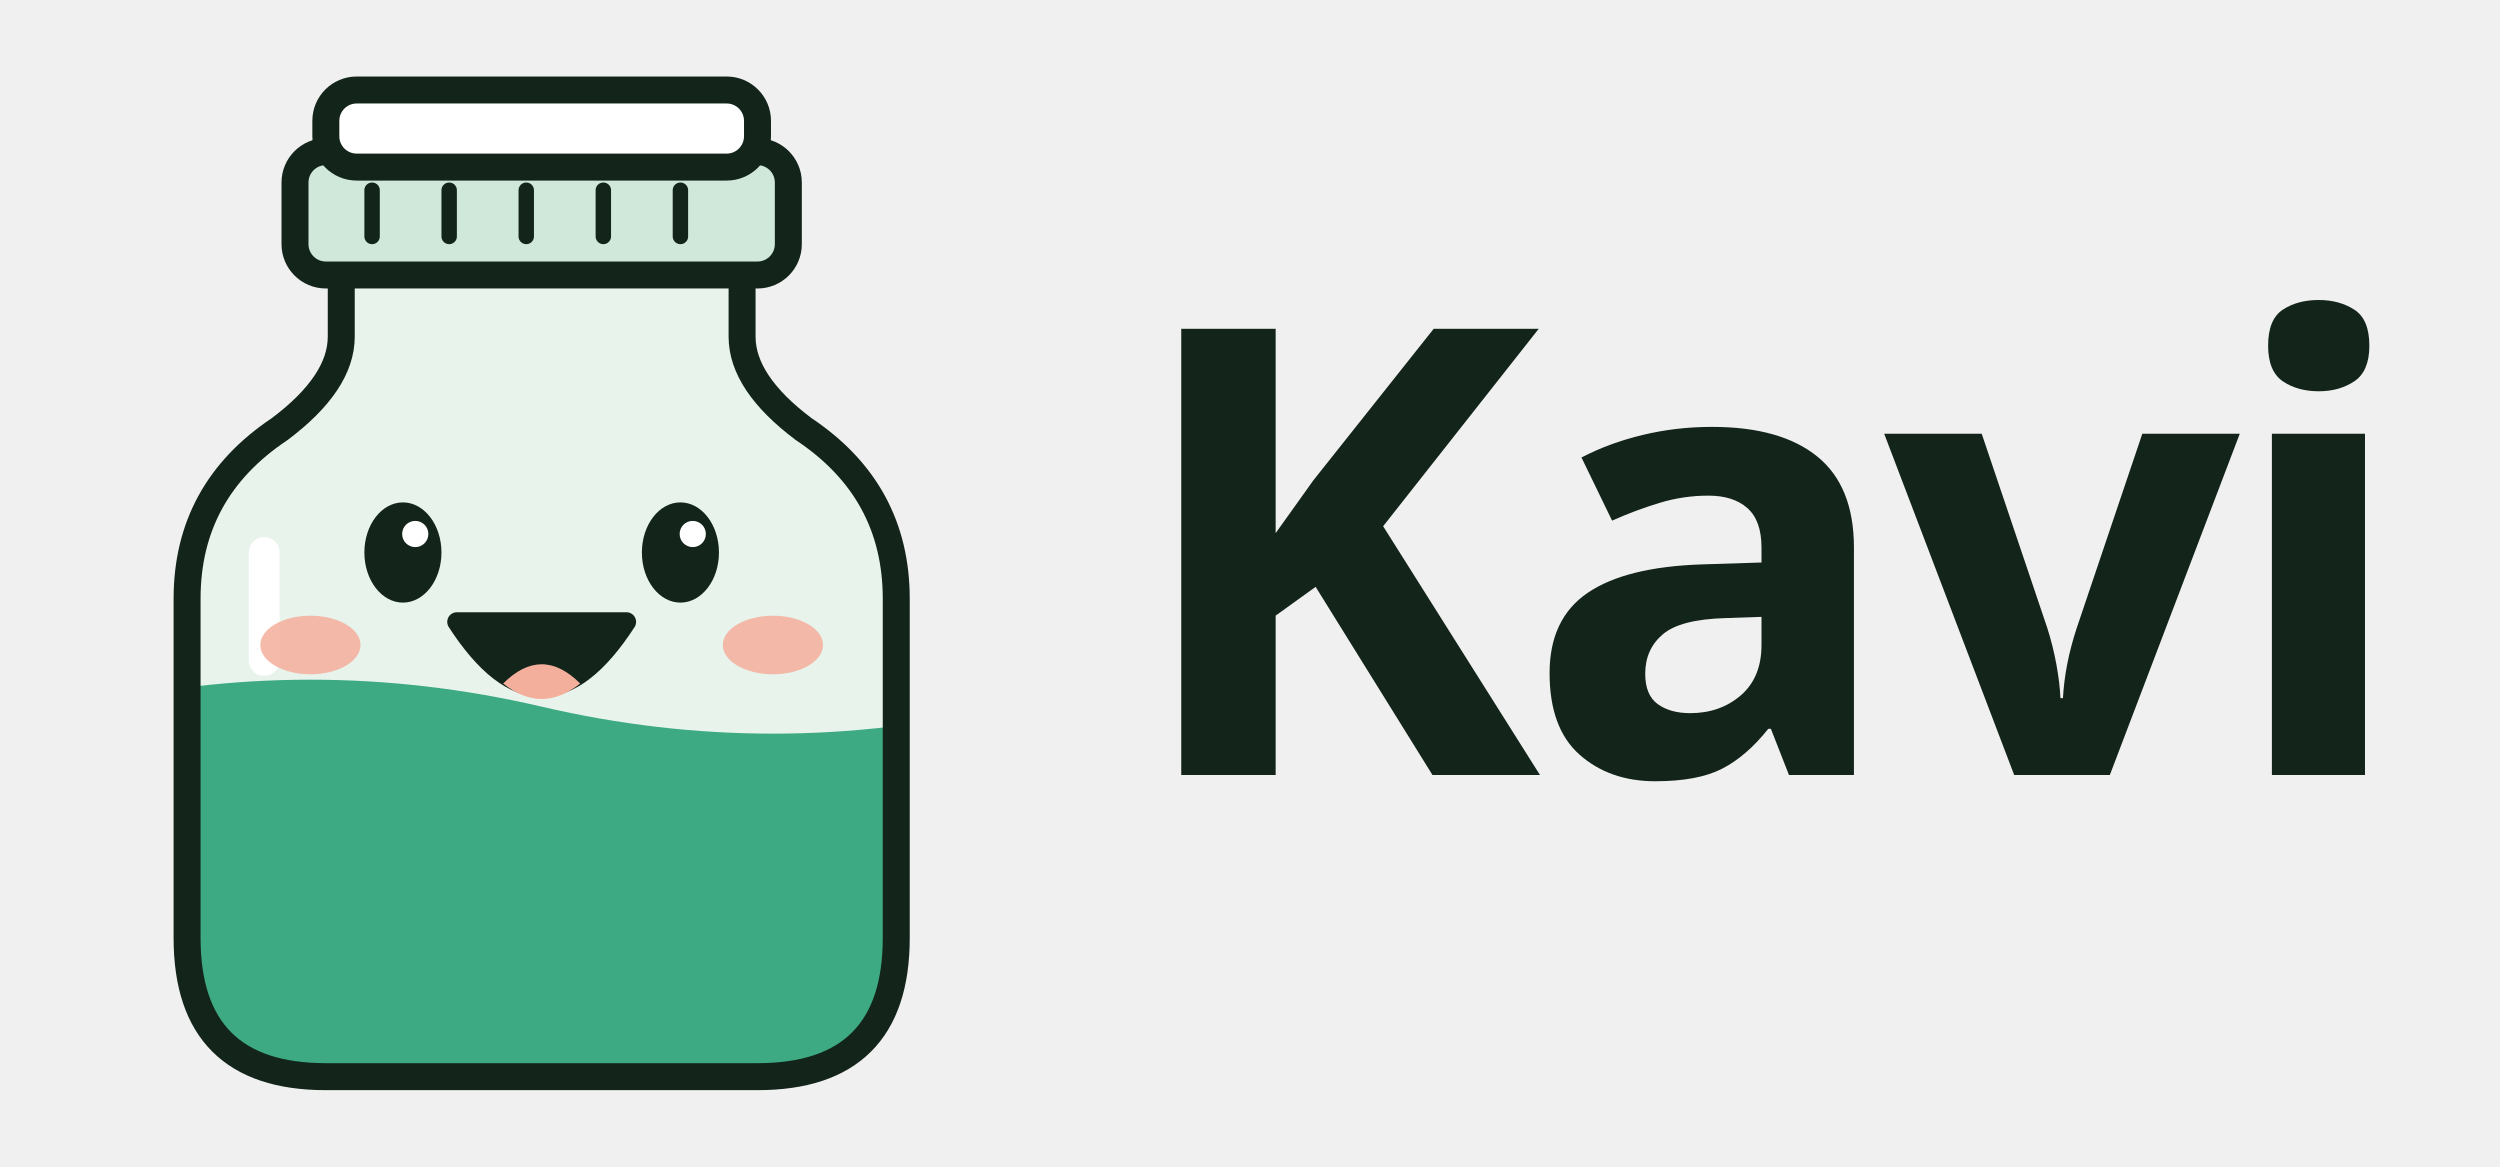
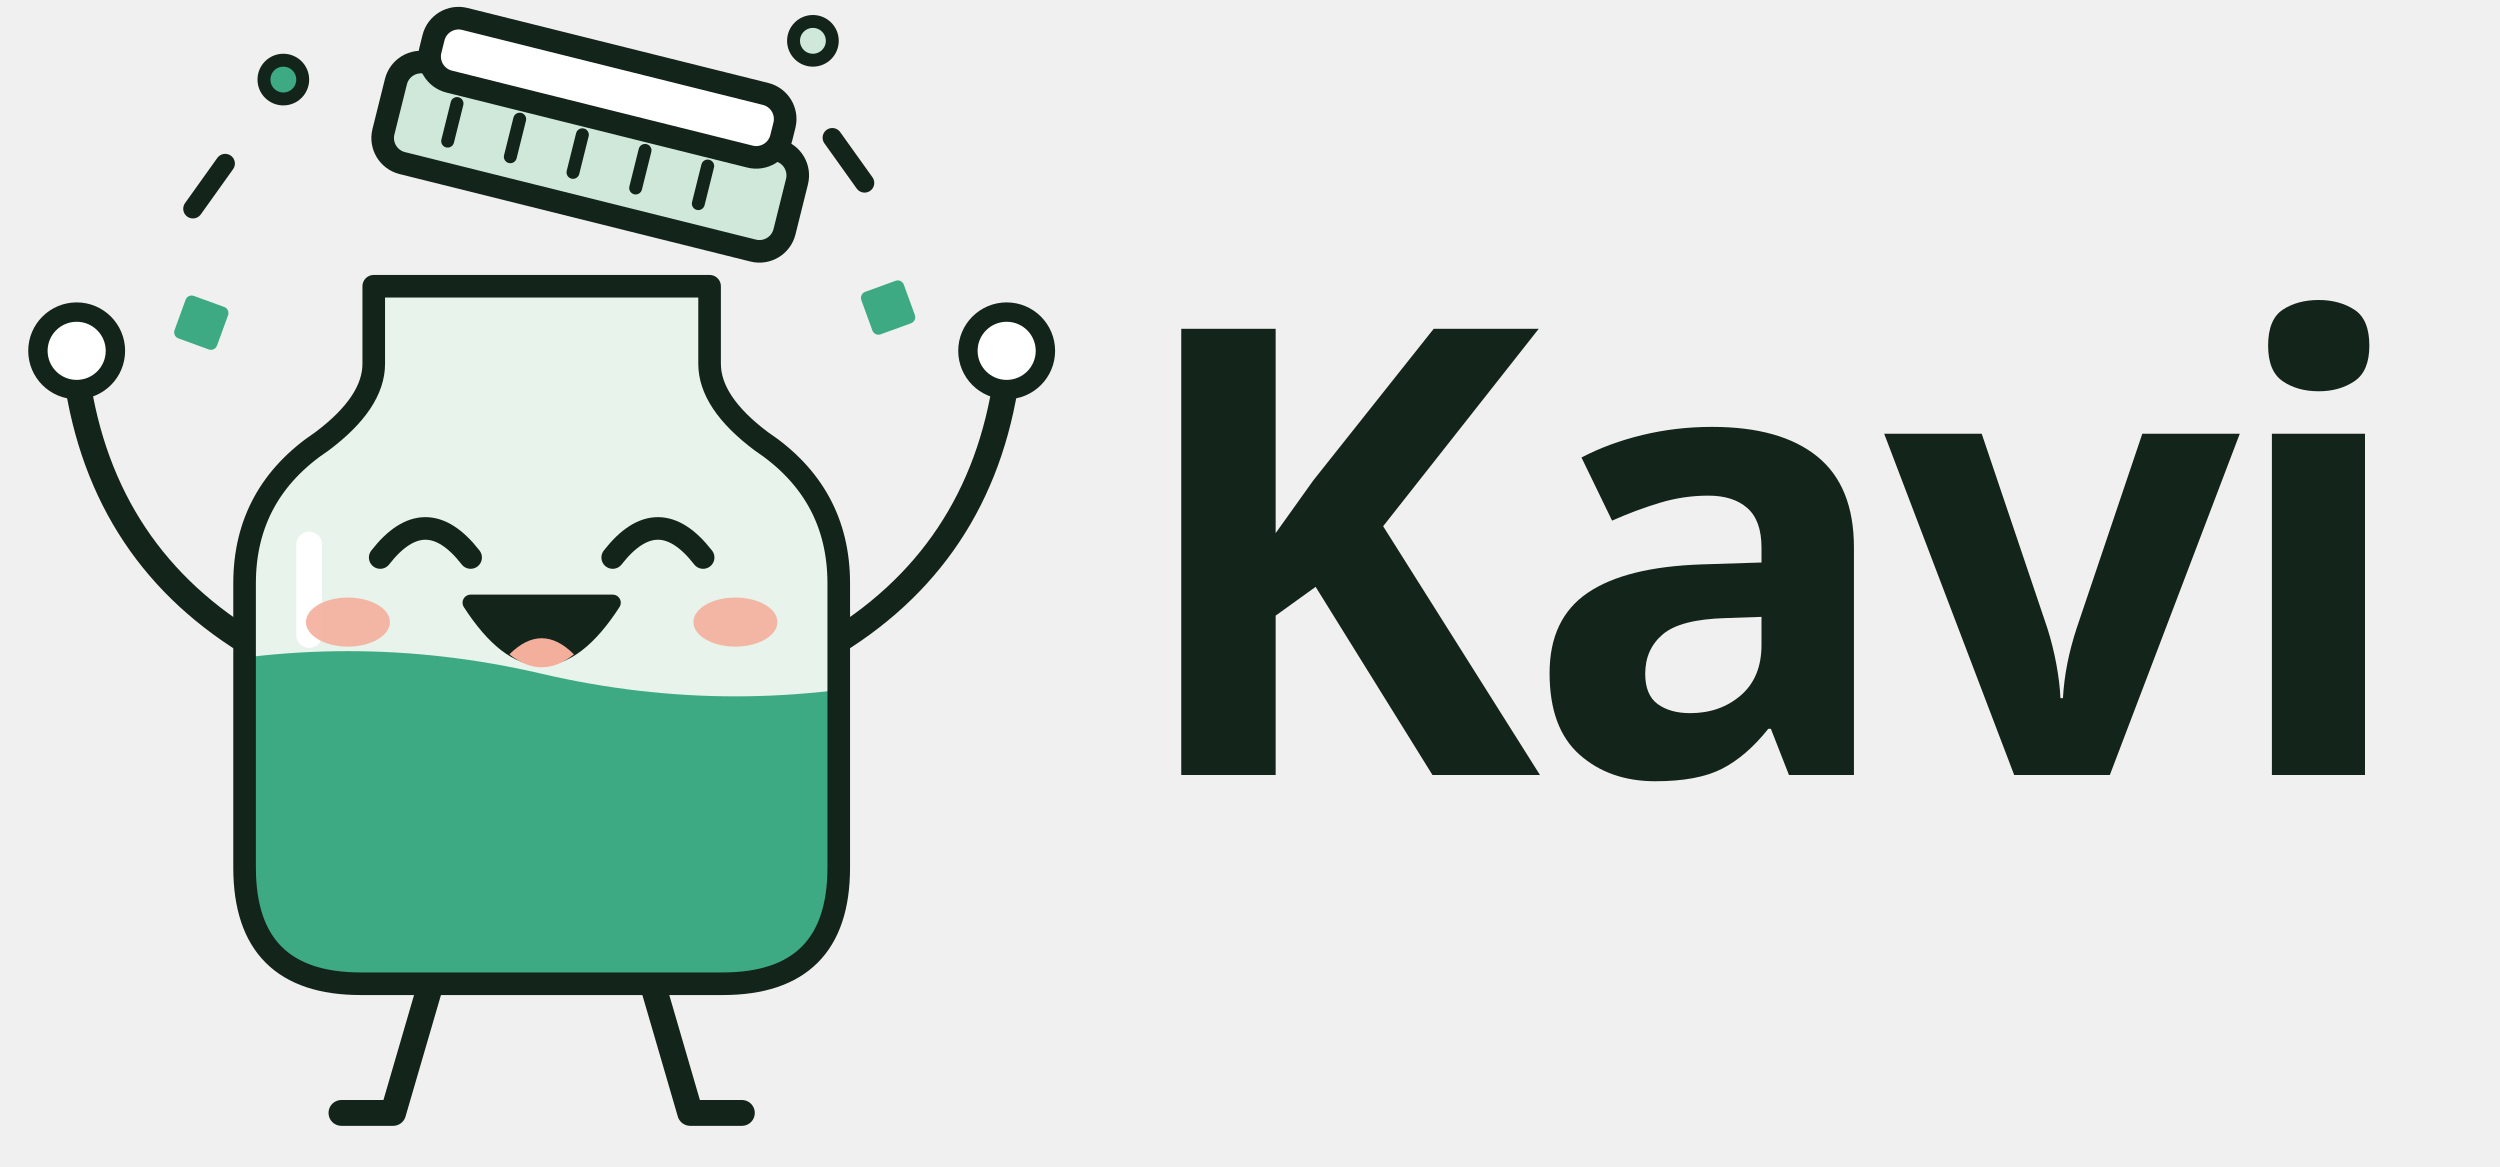
<svg xmlns="http://www.w3.org/2000/svg" width="600" height="280" viewBox="0 0 600 280">
-   <g transform="translate(-55 -37.6) scale(1.85)">
+   <g transform="translate(-25 -11.9) scale(1.55)">
+     <path d="M46 40 l5 -7" fill="none" stroke="#13241A" stroke-width="3" stroke-linecap="round" stroke-linejoin="round" />
+     <path d="M150 36 l-5 -7" fill="none" stroke="#13241A" stroke-width="3" stroke-linecap="round" stroke-linejoin="round" />
+     <circle cx="60" cy="20" r="3" fill="#3DAA84" stroke="#13241A" stroke-width="2" stroke-linecap="round" stroke-linejoin="round" />
+     <circle cx="142" cy="14" r="3" fill="#CFE8DA" stroke="#13241A" stroke-width="2" stroke-linecap="round" stroke-linejoin="round" />
+     <rect x="44" y="54" width="7" height="7" rx="1" fill="#3DAA84" transform="rotate(20 47 57)" />
+     <rect x="150" y="52" width="7" height="7" rx="1" fill="#3DAA84" transform="rotate(-20 153 55)" />
+     <path d="M84 156 L77 180 h-8" fill="none" stroke="#13241A" stroke-width="4" stroke-linecap="round" stroke-linejoin="round" />
+     <path d="M116 156 L123 180 h8" fill="none" stroke="#13241A" stroke-width="4" stroke-linecap="round" stroke-linejoin="round" />
+     <path d="M56 108 Q32 94 28 66" fill="none" stroke="#13241A" stroke-width="4" stroke-linecap="round" stroke-linejoin="round" />
+     <path d="M144 108 Q168 94 172 66" fill="none" stroke="#13241A" stroke-width="4" stroke-linecap="round" stroke-linejoin="round" />
+     <circle cx="28" cy="62" r="6" fill="#FFFFFF" stroke="#13241A" stroke-width="3" stroke-linecap="round" stroke-linejoin="round" />
+     <circle cx="172" cy="62" r="6" fill="#FFFFFF" stroke="#13241A" stroke-width="3" stroke-linecap="round" stroke-linejoin="round" />
    <defs>
      <clipPath id="jar8">
        <path d="M74 52 H126 V64 Q126 70 134 76 Q146 84 146 98 V142 Q146 160 128 160 H72 Q54 160 54 142 V98 Q54 84 66 76 Q74 70 74 64 Z" />
      </clipPath>
    </defs>
    <path d="M74 52 H126 V64 Q126 70 134 76 Q146 84 146 98 V142 Q146 160 128 160 H72 Q54 160 54 142 V98 Q54 84 66 76 Q74 70 74 64 Z" fill="#E8F3EC" />
    <path d="M40 112 Q70 105 100 112 T160 112 V170 H40 Z" fill="#3DAA84" clip-path="url(#jar8)" />
    <path d="M64 92 v14" stroke="#FFFFFF" stroke-width="4" stroke-linecap="round" />
    <path d="M74 52 H126 V64 Q126 70 134 76 Q146 84 146 98 V142 Q146 160 128 160 H72 Q54 160 54 142 V98 Q54 84 66 76 Q74 70 74 64 Z" fill="none" stroke="#13241A" stroke-width="3.5" stroke-linecap="round" stroke-linejoin="round" />
-     <g transform="translate(0 0) rotate(0 100 46)">
+     <g opacity="0.9">
+       <ellipse cx="70" cy="104" rx="6.5" ry="3.8" fill="#F4AE9C" />
+       <ellipse cx="130" cy="104" rx="6.5" ry="3.8" fill="#F4AE9C" />
+     </g>
+     <path d="M75 94 q7 -9 14 0" fill="none" stroke="#13241A" stroke-width="3.5" stroke-linecap="round" stroke-linejoin="round" />
+     <path d="M111 94 q7 -9 14 0" fill="none" stroke="#13241A" stroke-width="3.5" stroke-linecap="round" stroke-linejoin="round" />
+     <path d="M89 101 Q100 118 111 101 Z" fill="#13241A" stroke="#13241A" stroke-width="2.5" stroke-linecap="round" stroke-linejoin="round" />
+     <path d="M95 109 Q100 104 105 109 Q100 113 95 109 Z" fill="#F4AE9C" />
+     <g transform="translate(8 -16) rotate(14 100 46)">
      <rect x="68" y="40" width="64" height="16" rx="4" fill="#CFE8DA" stroke="#13241A" stroke-width="3.5" stroke-linecap="round" stroke-linejoin="round" />
      <path d="M78 45 v6 M88 45 v6 M98 45 v6 M108 45 v6 M118 45 v6" fill="none" stroke="#13241A" stroke-width="2" stroke-linecap="round" stroke-linejoin="round" />
      <rect x="72" y="32" width="56" height="10" rx="4" fill="#FFFFFF" stroke="#13241A" stroke-width="3.5" stroke-linecap="round" stroke-linejoin="round" />
    </g>
-     <g opacity="0.85">
-       <ellipse cx="70" cy="104" rx="6.5" ry="3.8" fill="#F4AE9C" />
-       <ellipse cx="130" cy="104" rx="6.5" ry="3.8" fill="#F4AE9C" />
-     </g>
-     <path d="M89 101 Q100 118 111 101 Z" fill="#13241A" stroke="#13241A" stroke-width="2.5" stroke-linecap="round" stroke-linejoin="round" />
-     <path d="M95 109 Q100 104 105 109 Q100 113 95 109 Z" fill="#F4AE9C" />
-     <ellipse cx="82" cy="92" rx="5" ry="6.5" fill="#13241A" />
-     <circle cx="83.6" cy="89.6" r="1.7" fill="#FFFFFF" />
-     <ellipse cx="118" cy="92" rx="5" ry="6.5" fill="#13241A" />
-     <circle cx="119.6" cy="89.6" r="1.7" fill="#FFFFFF" />
  </g>
  <text x="270" y="186" font-family="Outfit" font-weight="700" font-size="150" fill="#13241A" text-anchor="start" letter-spacing="-4">Kavi</text>
</svg>
